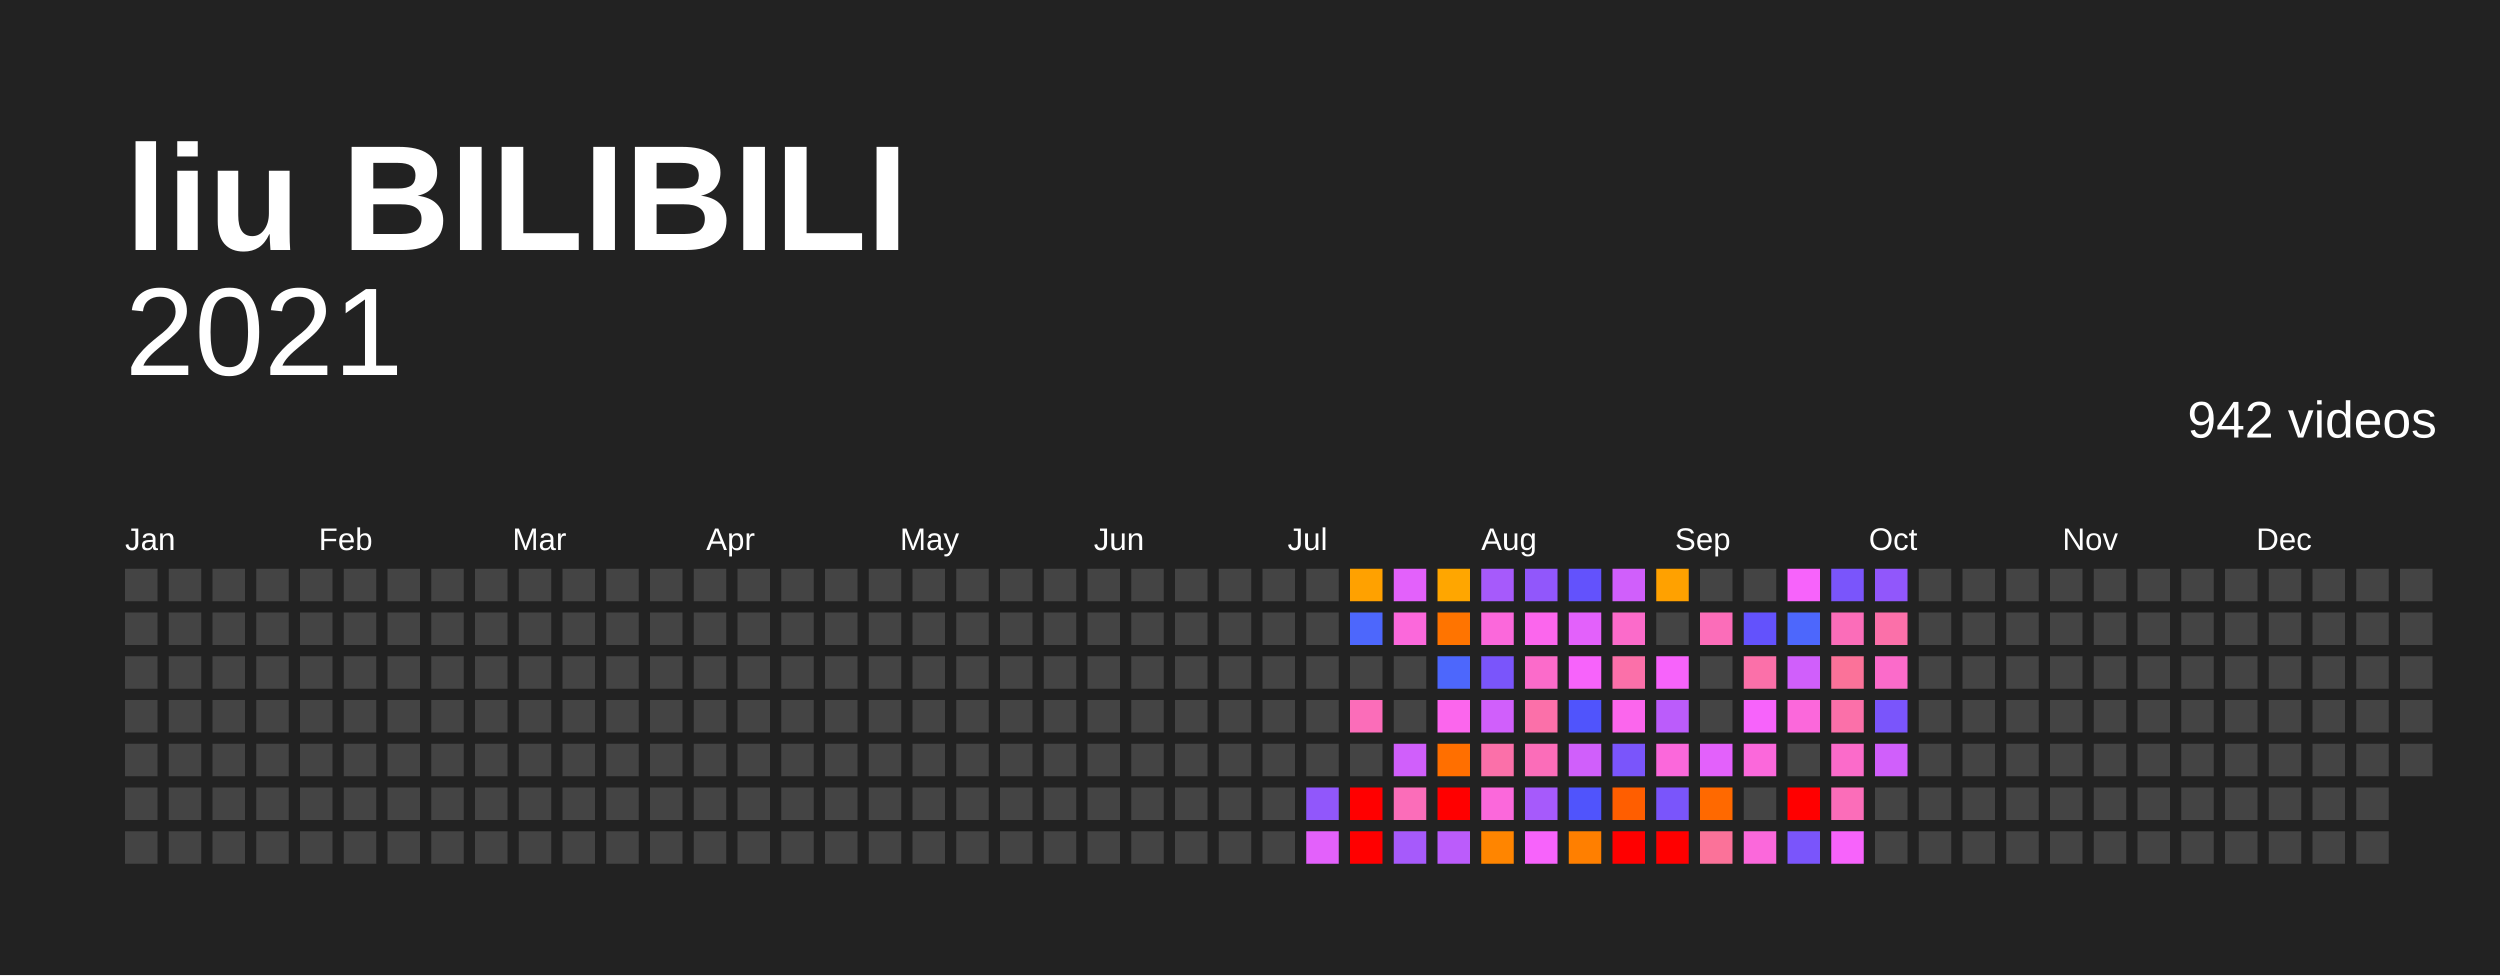
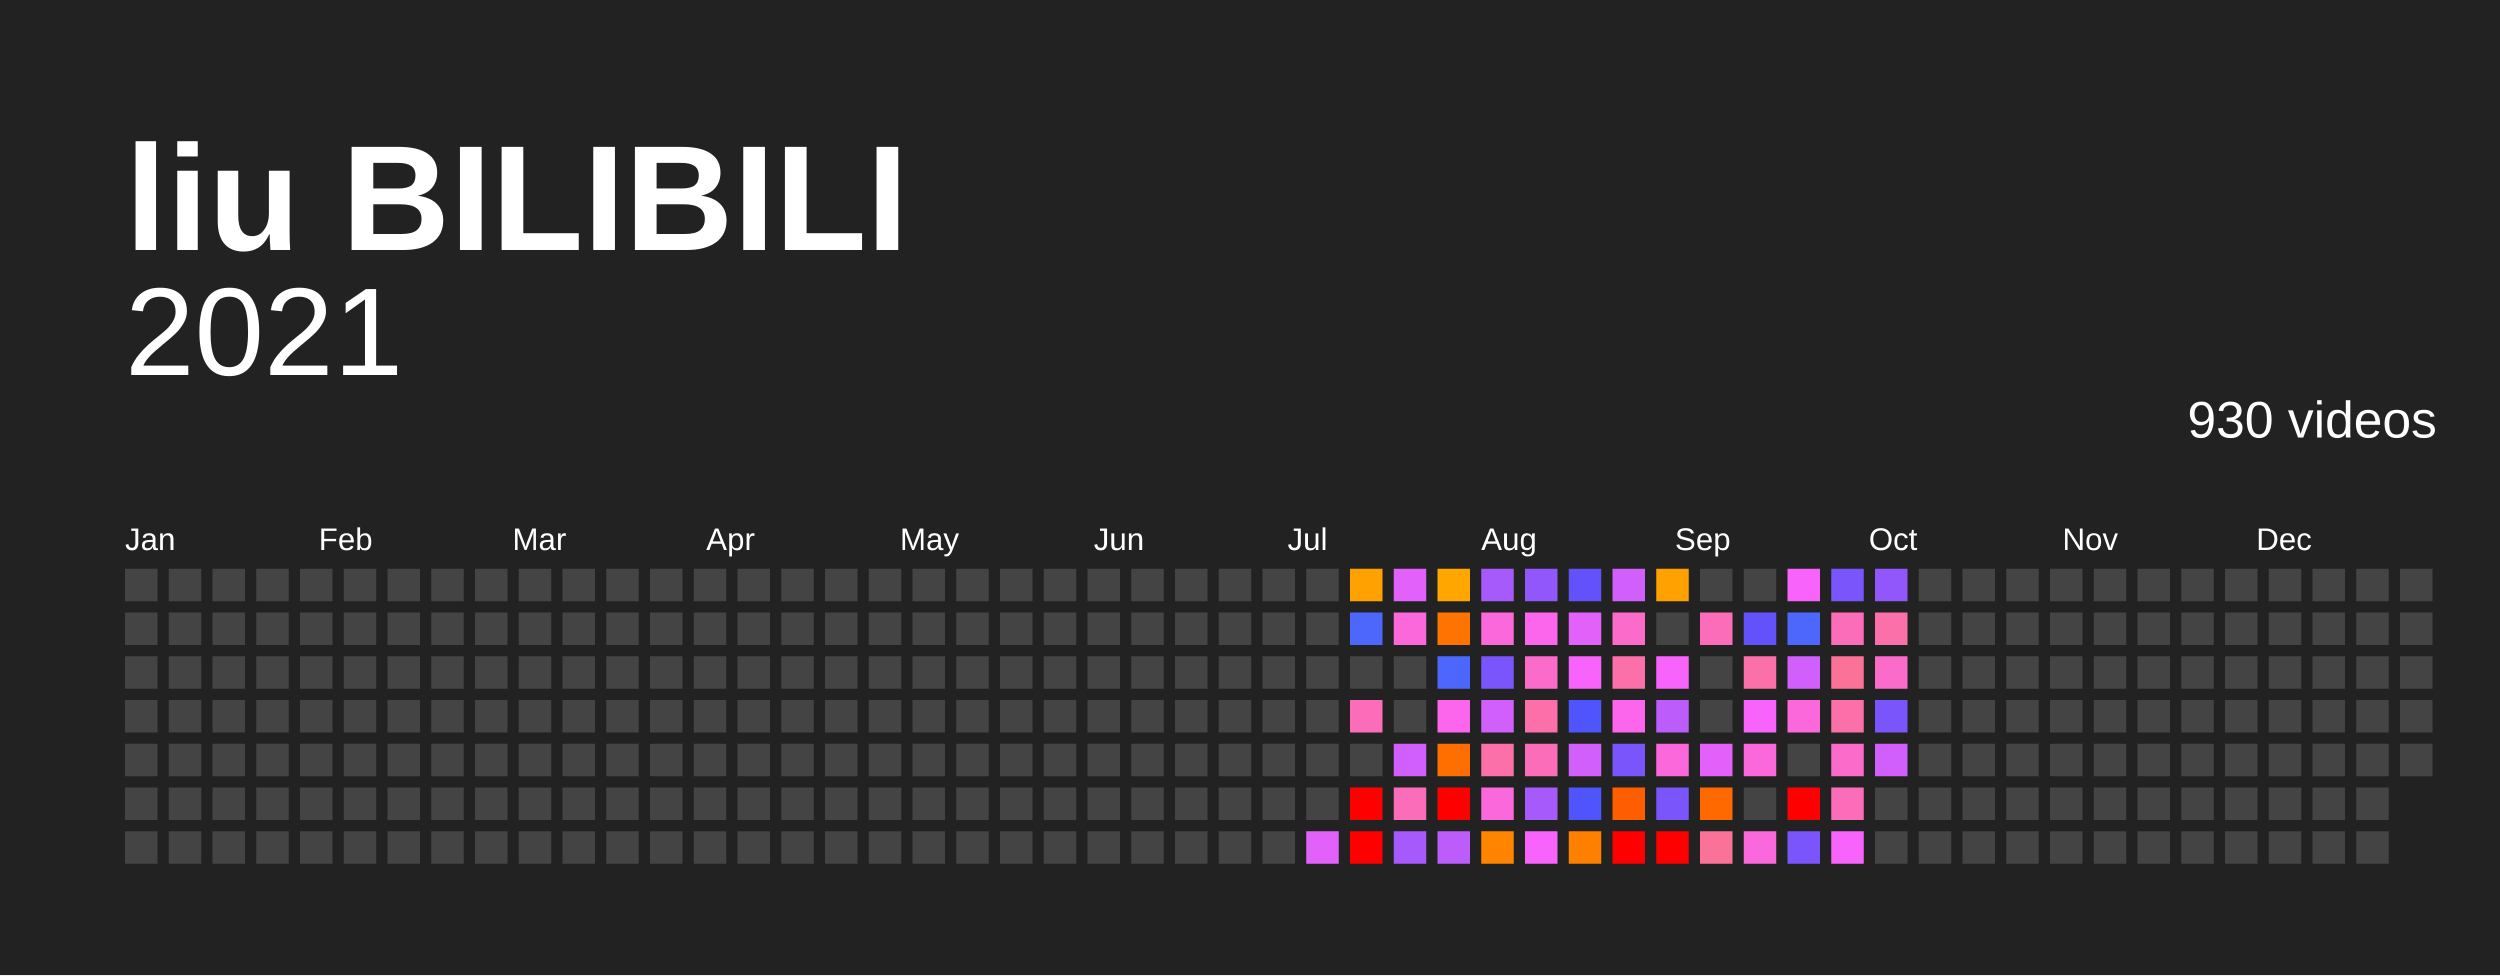
<svg xmlns="http://www.w3.org/2000/svg" baseProfile="full" height="78mm" version="1.1" viewBox="0,0,200,78" width="200mm">
  <defs />
  <rect fill="#222222" height="78" width="200" x="0" y="0" />
  <text fill="#FFFFFF" style="font-size:12px; font-family:Arial; font-weight:bold;" x="10" y="20">liu BILIBILI</text>
  <text alignment-baseline="hanging" fill="#FFFFFF" style="font-size:10.0px; font-family:Arial;" x="10" y="30">2021</text>
-   <text alignment-baseline="hanging" fill="#FFFFFF" style="font-size:4.125px; font-family:Arial;" x="175" y="35">942 videos</text>
+   <text alignment-baseline="hanging" fill="#FFFFFF" style="font-size:4.125px; font-family:Arial;" x="175" y="35">930 videos</text>
  <text fill="#FFFFFF" style="font-size:2.5px; font-family:Arial" x="10.0" y="44">Jan</text>
  <text fill="#FFFFFF" style="font-size:2.5px; font-family:Arial" x="25.5" y="44">Feb</text>
  <text fill="#FFFFFF" style="font-size:2.5px; font-family:Arial" x="41.0" y="44">Mar</text>
  <text fill="#FFFFFF" style="font-size:2.5px; font-family:Arial" x="56.5" y="44">Apr</text>
  <text fill="#FFFFFF" style="font-size:2.5px; font-family:Arial" x="72.0" y="44">May</text>
  <text fill="#FFFFFF" style="font-size:2.5px; font-family:Arial" x="87.5" y="44">Jun</text>
  <text fill="#FFFFFF" style="font-size:2.5px; font-family:Arial" x="103.0" y="44">Jul</text>
  <text fill="#FFFFFF" style="font-size:2.5px; font-family:Arial" x="118.5" y="44">Aug</text>
  <text fill="#FFFFFF" style="font-size:2.5px; font-family:Arial" x="134.0" y="44">Sep</text>
  <text fill="#FFFFFF" style="font-size:2.5px; font-family:Arial" x="149.5" y="44">Oct</text>
  <text fill="#FFFFFF" style="font-size:2.5px; font-family:Arial" x="165.0" y="44">Nov</text>
  <text fill="#FFFFFF" style="font-size:2.5px; font-family:Arial" x="180.5" y="44">Dec</text>
  <rect fill="#444444" height="2.6" width="2.6" x="10.0" y="45.5" />
  <rect fill="#444444" height="2.6" width="2.6" x="10.0" y="49.0" />
  <rect fill="#444444" height="2.6" width="2.6" x="10.0" y="52.5" />
  <rect fill="#444444" height="2.6" width="2.6" x="10.0" y="56.0" />
  <rect fill="#444444" height="2.6" width="2.6" x="10.0" y="59.5" />
  <rect fill="#444444" height="2.6" width="2.6" x="10.0" y="63.0" />
  <rect fill="#444444" height="2.6" width="2.6" x="10.0" y="66.5" />
  <rect fill="#444444" height="2.6" width="2.6" x="13.5" y="45.5" />
  <rect fill="#444444" height="2.6" width="2.6" x="13.5" y="49.0" />
  <rect fill="#444444" height="2.6" width="2.6" x="13.5" y="52.5" />
  <rect fill="#444444" height="2.6" width="2.6" x="13.5" y="56.0" />
  <rect fill="#444444" height="2.6" width="2.6" x="13.5" y="59.5" />
  <rect fill="#444444" height="2.6" width="2.6" x="13.5" y="63.0" />
  <rect fill="#444444" height="2.6" width="2.6" x="13.5" y="66.5" />
  <rect fill="#444444" height="2.6" width="2.6" x="17.0" y="45.5" />
  <rect fill="#444444" height="2.6" width="2.6" x="17.0" y="49.0" />
  <rect fill="#444444" height="2.6" width="2.6" x="17.0" y="52.5" />
  <rect fill="#444444" height="2.6" width="2.6" x="17.0" y="56.0" />
  <rect fill="#444444" height="2.6" width="2.6" x="17.0" y="59.5" />
  <rect fill="#444444" height="2.6" width="2.6" x="17.0" y="63.0" />
  <rect fill="#444444" height="2.6" width="2.6" x="17.0" y="66.5" />
  <rect fill="#444444" height="2.6" width="2.6" x="20.5" y="45.5" />
  <rect fill="#444444" height="2.6" width="2.6" x="20.5" y="49.0" />
  <rect fill="#444444" height="2.6" width="2.6" x="20.5" y="52.5" />
  <rect fill="#444444" height="2.6" width="2.6" x="20.5" y="56.0" />
  <rect fill="#444444" height="2.6" width="2.6" x="20.5" y="59.5" />
  <rect fill="#444444" height="2.6" width="2.6" x="20.5" y="63.0" />
  <rect fill="#444444" height="2.6" width="2.6" x="20.5" y="66.5" />
  <rect fill="#444444" height="2.6" width="2.6" x="24.0" y="45.5" />
  <rect fill="#444444" height="2.6" width="2.6" x="24.0" y="49.0" />
  <rect fill="#444444" height="2.6" width="2.6" x="24.0" y="52.5" />
  <rect fill="#444444" height="2.6" width="2.6" x="24.0" y="56.0" />
  <rect fill="#444444" height="2.6" width="2.6" x="24.0" y="59.5" />
  <rect fill="#444444" height="2.6" width="2.6" x="24.0" y="63.0" />
  <rect fill="#444444" height="2.6" width="2.6" x="24.0" y="66.5" />
  <rect fill="#444444" height="2.6" width="2.6" x="27.5" y="45.5" />
  <rect fill="#444444" height="2.6" width="2.6" x="27.5" y="49.0" />
  <rect fill="#444444" height="2.6" width="2.6" x="27.5" y="52.5" />
  <rect fill="#444444" height="2.6" width="2.6" x="27.5" y="56.0" />
  <rect fill="#444444" height="2.6" width="2.6" x="27.5" y="59.5" />
  <rect fill="#444444" height="2.6" width="2.6" x="27.5" y="63.0" />
  <rect fill="#444444" height="2.6" width="2.6" x="27.5" y="66.5" />
  <rect fill="#444444" height="2.6" width="2.6" x="31.0" y="45.5" />
  <rect fill="#444444" height="2.6" width="2.6" x="31.0" y="49.0" />
  <rect fill="#444444" height="2.6" width="2.6" x="31.0" y="52.5" />
  <rect fill="#444444" height="2.6" width="2.6" x="31.0" y="56.0" />
  <rect fill="#444444" height="2.6" width="2.6" x="31.0" y="59.5" />
  <rect fill="#444444" height="2.6" width="2.6" x="31.0" y="63.0" />
  <rect fill="#444444" height="2.6" width="2.6" x="31.0" y="66.5" />
  <rect fill="#444444" height="2.6" width="2.6" x="34.5" y="45.5" />
  <rect fill="#444444" height="2.6" width="2.6" x="34.5" y="49.0" />
  <rect fill="#444444" height="2.6" width="2.6" x="34.5" y="52.5" />
  <rect fill="#444444" height="2.6" width="2.6" x="34.5" y="56.0" />
  <rect fill="#444444" height="2.6" width="2.6" x="34.5" y="59.5" />
  <rect fill="#444444" height="2.6" width="2.6" x="34.5" y="63.0" />
  <rect fill="#444444" height="2.6" width="2.6" x="34.5" y="66.5" />
  <rect fill="#444444" height="2.6" width="2.6" x="38.0" y="45.5" />
  <rect fill="#444444" height="2.6" width="2.6" x="38.0" y="49.0" />
  <rect fill="#444444" height="2.6" width="2.6" x="38.0" y="52.5" />
  <rect fill="#444444" height="2.6" width="2.6" x="38.0" y="56.0" />
  <rect fill="#444444" height="2.6" width="2.6" x="38.0" y="59.5" />
  <rect fill="#444444" height="2.6" width="2.6" x="38.0" y="63.0" />
  <rect fill="#444444" height="2.6" width="2.6" x="38.0" y="66.5" />
  <rect fill="#444444" height="2.6" width="2.6" x="41.5" y="45.5" />
  <rect fill="#444444" height="2.6" width="2.6" x="41.5" y="49.0" />
  <rect fill="#444444" height="2.6" width="2.6" x="41.5" y="52.5" />
  <rect fill="#444444" height="2.6" width="2.6" x="41.5" y="56.0" />
  <rect fill="#444444" height="2.6" width="2.6" x="41.5" y="59.5" />
  <rect fill="#444444" height="2.6" width="2.6" x="41.5" y="63.0" />
  <rect fill="#444444" height="2.6" width="2.6" x="41.5" y="66.5" />
  <rect fill="#444444" height="2.6" width="2.6" x="45.0" y="45.5" />
  <rect fill="#444444" height="2.6" width="2.6" x="45.0" y="49.0" />
  <rect fill="#444444" height="2.6" width="2.6" x="45.0" y="52.5" />
  <rect fill="#444444" height="2.6" width="2.6" x="45.0" y="56.0" />
  <rect fill="#444444" height="2.6" width="2.6" x="45.0" y="59.5" />
  <rect fill="#444444" height="2.6" width="2.6" x="45.0" y="63.0" />
  <rect fill="#444444" height="2.6" width="2.6" x="45.0" y="66.5" />
  <rect fill="#444444" height="2.6" width="2.6" x="48.5" y="45.5" />
  <rect fill="#444444" height="2.6" width="2.6" x="48.5" y="49.0" />
  <rect fill="#444444" height="2.6" width="2.6" x="48.5" y="52.5" />
  <rect fill="#444444" height="2.6" width="2.6" x="48.5" y="56.0" />
  <rect fill="#444444" height="2.6" width="2.6" x="48.5" y="59.5" />
  <rect fill="#444444" height="2.6" width="2.6" x="48.5" y="63.0" />
  <rect fill="#444444" height="2.6" width="2.6" x="48.5" y="66.5" />
  <rect fill="#444444" height="2.6" width="2.6" x="52.0" y="45.5" />
  <rect fill="#444444" height="2.6" width="2.6" x="52.0" y="49.0" />
  <rect fill="#444444" height="2.6" width="2.6" x="52.0" y="52.5" />
  <rect fill="#444444" height="2.6" width="2.6" x="52.0" y="56.0" />
  <rect fill="#444444" height="2.6" width="2.6" x="52.0" y="59.5" />
  <rect fill="#444444" height="2.6" width="2.6" x="52.0" y="63.0" />
  <rect fill="#444444" height="2.6" width="2.6" x="52.0" y="66.5" />
  <rect fill="#444444" height="2.6" width="2.6" x="55.5" y="45.5" />
  <rect fill="#444444" height="2.6" width="2.6" x="55.5" y="49.0" />
  <rect fill="#444444" height="2.6" width="2.6" x="55.5" y="52.5" />
  <rect fill="#444444" height="2.6" width="2.6" x="55.5" y="56.0" />
  <rect fill="#444444" height="2.6" width="2.6" x="55.5" y="59.5" />
  <rect fill="#444444" height="2.6" width="2.6" x="55.5" y="63.0" />
  <rect fill="#444444" height="2.6" width="2.6" x="55.5" y="66.5" />
  <rect fill="#444444" height="2.6" width="2.6" x="59.0" y="45.5" />
  <rect fill="#444444" height="2.6" width="2.6" x="59.0" y="49.0" />
  <rect fill="#444444" height="2.6" width="2.6" x="59.0" y="52.5" />
  <rect fill="#444444" height="2.6" width="2.6" x="59.0" y="56.0" />
  <rect fill="#444444" height="2.6" width="2.6" x="59.0" y="59.5" />
  <rect fill="#444444" height="2.6" width="2.6" x="59.0" y="63.0" />
  <rect fill="#444444" height="2.6" width="2.6" x="59.0" y="66.5" />
  <rect fill="#444444" height="2.6" width="2.6" x="62.5" y="45.5" />
  <rect fill="#444444" height="2.6" width="2.6" x="62.5" y="49.0" />
  <rect fill="#444444" height="2.6" width="2.6" x="62.5" y="52.5" />
  <rect fill="#444444" height="2.6" width="2.6" x="62.5" y="56.0" />
  <rect fill="#444444" height="2.6" width="2.6" x="62.5" y="59.5" />
  <rect fill="#444444" height="2.6" width="2.6" x="62.5" y="63.0" />
  <rect fill="#444444" height="2.6" width="2.6" x="62.5" y="66.5" />
  <rect fill="#444444" height="2.6" width="2.6" x="66.0" y="45.5" />
  <rect fill="#444444" height="2.6" width="2.6" x="66.0" y="49.0" />
  <rect fill="#444444" height="2.6" width="2.6" x="66.0" y="52.5" />
  <rect fill="#444444" height="2.6" width="2.6" x="66.0" y="56.0" />
  <rect fill="#444444" height="2.6" width="2.6" x="66.0" y="59.5" />
  <rect fill="#444444" height="2.6" width="2.6" x="66.0" y="63.0" />
  <rect fill="#444444" height="2.6" width="2.6" x="66.0" y="66.5" />
  <rect fill="#444444" height="2.6" width="2.6" x="69.5" y="45.5" />
  <rect fill="#444444" height="2.6" width="2.6" x="69.5" y="49.0" />
  <rect fill="#444444" height="2.6" width="2.6" x="69.5" y="52.5" />
  <rect fill="#444444" height="2.6" width="2.6" x="69.5" y="56.0" />
  <rect fill="#444444" height="2.6" width="2.6" x="69.5" y="59.5" />
  <rect fill="#444444" height="2.6" width="2.6" x="69.5" y="63.0" />
  <rect fill="#444444" height="2.6" width="2.6" x="69.5" y="66.5" />
  <rect fill="#444444" height="2.6" width="2.6" x="73.0" y="45.5" />
  <rect fill="#444444" height="2.6" width="2.6" x="73.0" y="49.0" />
  <rect fill="#444444" height="2.6" width="2.6" x="73.0" y="52.5" />
  <rect fill="#444444" height="2.6" width="2.6" x="73.0" y="56.0" />
  <rect fill="#444444" height="2.6" width="2.6" x="73.0" y="59.5" />
  <rect fill="#444444" height="2.6" width="2.6" x="73.0" y="63.0" />
  <rect fill="#444444" height="2.6" width="2.6" x="73.0" y="66.5" />
  <rect fill="#444444" height="2.6" width="2.6" x="76.5" y="45.5" />
  <rect fill="#444444" height="2.6" width="2.6" x="76.5" y="49.0" />
  <rect fill="#444444" height="2.6" width="2.6" x="76.5" y="52.5" />
  <rect fill="#444444" height="2.6" width="2.6" x="76.5" y="56.0" />
  <rect fill="#444444" height="2.6" width="2.6" x="76.5" y="59.5" />
  <rect fill="#444444" height="2.6" width="2.6" x="76.5" y="63.0" />
  <rect fill="#444444" height="2.6" width="2.6" x="76.5" y="66.5" />
  <rect fill="#444444" height="2.6" width="2.6" x="80.0" y="45.5" />
  <rect fill="#444444" height="2.6" width="2.6" x="80.0" y="49.0" />
  <rect fill="#444444" height="2.6" width="2.6" x="80.0" y="52.5" />
  <rect fill="#444444" height="2.6" width="2.6" x="80.0" y="56.0" />
  <rect fill="#444444" height="2.6" width="2.6" x="80.0" y="59.5" />
  <rect fill="#444444" height="2.6" width="2.6" x="80.0" y="63.0" />
  <rect fill="#444444" height="2.6" width="2.6" x="80.0" y="66.5" />
  <rect fill="#444444" height="2.6" width="2.6" x="83.5" y="45.5" />
  <rect fill="#444444" height="2.6" width="2.6" x="83.5" y="49.0" />
  <rect fill="#444444" height="2.6" width="2.6" x="83.5" y="52.5" />
  <rect fill="#444444" height="2.6" width="2.6" x="83.5" y="56.0" />
  <rect fill="#444444" height="2.6" width="2.6" x="83.5" y="59.5" />
  <rect fill="#444444" height="2.6" width="2.6" x="83.5" y="63.0" />
  <rect fill="#444444" height="2.6" width="2.6" x="83.5" y="66.5" />
  <rect fill="#444444" height="2.6" width="2.6" x="87.0" y="45.5" />
  <rect fill="#444444" height="2.6" width="2.6" x="87.0" y="49.0" />
  <rect fill="#444444" height="2.6" width="2.6" x="87.0" y="52.5" />
  <rect fill="#444444" height="2.6" width="2.6" x="87.0" y="56.0" />
  <rect fill="#444444" height="2.6" width="2.6" x="87.0" y="59.5" />
  <rect fill="#444444" height="2.6" width="2.6" x="87.0" y="63.0" />
  <rect fill="#444444" height="2.6" width="2.6" x="87.0" y="66.5" />
  <rect fill="#444444" height="2.6" width="2.6" x="90.5" y="45.5" />
  <rect fill="#444444" height="2.6" width="2.6" x="90.5" y="49.0" />
  <rect fill="#444444" height="2.6" width="2.6" x="90.5" y="52.5" />
  <rect fill="#444444" height="2.6" width="2.6" x="90.5" y="56.0" />
  <rect fill="#444444" height="2.6" width="2.6" x="90.5" y="59.5" />
  <rect fill="#444444" height="2.6" width="2.6" x="90.5" y="63.0" />
  <rect fill="#444444" height="2.6" width="2.6" x="90.5" y="66.5" />
  <rect fill="#444444" height="2.6" width="2.6" x="94.0" y="45.5" />
  <rect fill="#444444" height="2.6" width="2.6" x="94.0" y="49.0" />
  <rect fill="#444444" height="2.6" width="2.6" x="94.0" y="52.5" />
  <rect fill="#444444" height="2.6" width="2.6" x="94.0" y="56.0" />
  <rect fill="#444444" height="2.6" width="2.6" x="94.0" y="59.5" />
  <rect fill="#444444" height="2.6" width="2.6" x="94.0" y="63.0" />
  <rect fill="#444444" height="2.6" width="2.6" x="94.0" y="66.5" />
  <rect fill="#444444" height="2.6" width="2.6" x="97.5" y="45.5" />
  <rect fill="#444444" height="2.6" width="2.6" x="97.5" y="49.0" />
  <rect fill="#444444" height="2.6" width="2.6" x="97.5" y="52.5" />
  <rect fill="#444444" height="2.6" width="2.6" x="97.5" y="56.0" />
  <rect fill="#444444" height="2.6" width="2.6" x="97.5" y="59.5" />
  <rect fill="#444444" height="2.6" width="2.6" x="97.5" y="63.0" />
  <rect fill="#444444" height="2.6" width="2.6" x="97.5" y="66.5" />
  <rect fill="#444444" height="2.6" width="2.6" x="101.0" y="45.5" />
  <rect fill="#444444" height="2.6" width="2.6" x="101.0" y="49.0" />
  <rect fill="#444444" height="2.6" width="2.6" x="101.0" y="52.5" />
  <rect fill="#444444" height="2.6" width="2.6" x="101.0" y="56.0" />
  <rect fill="#444444" height="2.6" width="2.6" x="101.0" y="59.5" />
  <rect fill="#444444" height="2.6" width="2.6" x="101.0" y="63.0" />
  <rect fill="#444444" height="2.6" width="2.6" x="101.0" y="66.5" />
  <rect fill="#444444" height="2.6" width="2.6" x="104.5" y="45.5" />
  <rect fill="#444444" height="2.6" width="2.6" x="104.5" y="49.0" />
  <rect fill="#444444" height="2.6" width="2.6" x="104.5" y="52.5" />
  <rect fill="#444444" height="2.6" width="2.6" x="104.5" y="56.0" />
  <rect fill="#444444" height="2.6" width="2.6" x="104.5" y="59.5" />
-   <rect fill="#9157fb" height="2.6" width="2.6" x="104.5" y="63.0" />
+   <rect fill="#444444" height="2.6" width="2.6" x="104.5" y="63.0" />
  <rect fill="#e361fb" height="2.6" width="2.6" x="104.5" y="66.5" />
  <rect fill="#ffa100" height="2.6" width="2.6" x="108.0" y="45.5" />
  <rect fill="#4d67fc" height="2.6" width="2.6" x="108.0" y="49.0" />
  <rect fill="#444444" height="2.6" width="2.6" x="108.0" y="52.5" />
  <rect fill="#fb6db9" height="2.6" width="2.6" x="108.0" y="56.0" />
  <rect fill="#444444" height="2.6" width="2.6" x="108.0" y="59.5" />
  <rect fill="red" height="2.6" width="2.6" x="108.0" y="63.0" />
  <rect fill="red" height="2.6" width="2.6" x="108.0" y="66.5" />
  <rect fill="#e361fb" height="2.6" width="2.6" x="111.5" y="45.5" />
  <rect fill="#fb68db" height="2.6" width="2.6" x="111.5" y="49.0" />
  <rect fill="#444444" height="2.6" width="2.6" x="111.5" y="52.5" />
  <rect fill="#444444" height="2.6" width="2.6" x="111.5" y="56.0" />
  <rect fill="#d05ffb" height="2.6" width="2.6" x="111.5" y="59.5" />
  <rect fill="#fb6db9" height="2.6" width="2.6" x="111.5" y="63.0" />
  <rect fill="#a65afb" height="2.6" width="2.6" x="111.5" y="66.5" />
  <rect fill="#ffa600" height="2.6" width="2.6" x="115.0" y="45.5" />
  <rect fill="#ff7400" height="2.6" width="2.6" x="115.0" y="49.0" />
  <rect fill="#4d67fc" height="2.6" width="2.6" x="115.0" y="52.5" />
  <rect fill="#fb66ed" height="2.6" width="2.6" x="115.0" y="56.0" />
  <rect fill="#ff6f00" height="2.6" width="2.6" x="115.0" y="59.5" />
  <rect fill="red" height="2.6" width="2.6" x="115.0" y="63.0" />
  <rect fill="#bb5cfb" height="2.6" width="2.6" x="115.0" y="66.5" />
  <rect fill="#a65afb" height="2.6" width="2.6" x="118.5" y="45.5" />
  <rect fill="#fb68db" height="2.6" width="2.6" x="118.5" y="49.0" />
  <rect fill="#7a55fb" height="2.6" width="2.6" x="118.5" y="52.5" />
  <rect fill="#d05ffb" height="2.6" width="2.6" x="118.5" y="56.0" />
  <rect fill="#fb70a9" height="2.6" width="2.6" x="118.5" y="59.5" />
  <rect fill="#fb68db" height="2.6" width="2.6" x="118.5" y="63.0" />
  <rect fill="#ff8500" height="2.6" width="2.6" x="118.5" y="66.5" />
  <rect fill="#9157fb" height="2.6" width="2.6" x="122.0" y="45.5" />
  <rect fill="#fb66ed" height="2.6" width="2.6" x="122.0" y="49.0" />
  <rect fill="#fb6bca" height="2.6" width="2.6" x="122.0" y="52.5" />
  <rect fill="#fb70a9" height="2.6" width="2.6" x="122.0" y="56.0" />
  <rect fill="#fb6db9" height="2.6" width="2.6" x="122.0" y="59.5" />
  <rect fill="#a65afb" height="2.6" width="2.6" x="122.0" y="63.0" />
  <rect fill="#f763fb" height="2.6" width="2.6" x="122.0" y="66.5" />
  <rect fill="#6352fc" height="2.6" width="2.6" x="125.5" y="45.5" />
  <rect fill="#e361fb" height="2.6" width="2.6" x="125.5" y="49.0" />
  <rect fill="#f763fb" height="2.6" width="2.6" x="125.5" y="52.5" />
  <rect fill="#5054fc" height="2.6" width="2.6" x="125.5" y="56.0" />
  <rect fill="#d05ffb" height="2.6" width="2.6" x="125.5" y="59.5" />
  <rect fill="#5054fc" height="2.6" width="2.6" x="125.5" y="63.0" />
  <rect fill="#ff7f00" height="2.6" width="2.6" x="125.5" y="66.5" />
  <rect fill="#d05ffb" height="2.6" width="2.6" x="129.0" y="45.5" />
  <rect fill="#fb6bca" height="2.6" width="2.6" x="129.0" y="49.0" />
  <rect fill="#fb70a9" height="2.6" width="2.6" x="129.0" y="52.5" />
  <rect fill="#fb66ed" height="2.6" width="2.6" x="129.0" y="56.0" />
  <rect fill="#7a55fb" height="2.6" width="2.6" x="129.0" y="59.5" />
  <rect fill="#ff5e00" height="2.6" width="2.6" x="129.0" y="63.0" />
  <rect fill="red" height="2.6" width="2.6" x="129.0" y="66.5" />
  <rect fill="#ffa100" height="2.6" width="2.6" x="132.5" y="45.5" />
  <rect fill="#444444" height="2.6" width="2.6" x="132.5" y="49.0" />
  <rect fill="#f763fb" height="2.6" width="2.6" x="132.5" y="52.5" />
  <rect fill="#bb5cfb" height="2.6" width="2.6" x="132.5" y="56.0" />
  <rect fill="#fb68db" height="2.6" width="2.6" x="132.5" y="59.5" />
  <rect fill="#7a55fb" height="2.6" width="2.6" x="132.5" y="63.0" />
  <rect fill="red" height="2.6" width="2.6" x="132.5" y="66.5" />
  <rect fill="#444444" height="2.6" width="2.6" x="136.0" y="45.5" />
  <rect fill="#fb6db9" height="2.6" width="2.6" x="136.0" y="49.0" />
  <rect fill="#444444" height="2.6" width="2.6" x="136.0" y="52.5" />
  <rect fill="#444444" height="2.6" width="2.6" x="136.0" y="56.0" />
  <rect fill="#e361fb" height="2.6" width="2.6" x="136.0" y="59.5" />
  <rect fill="#ff6900" height="2.6" width="2.6" x="136.0" y="63.0" />
  <rect fill="#fb7299" height="2.6" width="2.6" x="136.0" y="66.5" />
  <rect fill="#444444" height="2.6" width="2.6" x="139.5" y="45.5" />
  <rect fill="#6352fc" height="2.6" width="2.6" x="139.5" y="49.0" />
  <rect fill="#fb70a9" height="2.6" width="2.6" x="139.5" y="52.5" />
  <rect fill="#f763fb" height="2.6" width="2.6" x="139.5" y="56.0" />
  <rect fill="#fb68db" height="2.6" width="2.6" x="139.5" y="59.5" />
  <rect fill="#444444" height="2.6" width="2.6" x="139.5" y="63.0" />
  <rect fill="#fb68db" height="2.6" width="2.6" x="139.5" y="66.5" />
  <rect fill="#f763fb" height="2.6" width="2.6" x="143.0" y="45.5" />
  <rect fill="#4d67fc" height="2.6" width="2.6" x="143.0" y="49.0" />
  <rect fill="#d05ffb" height="2.6" width="2.6" x="143.0" y="52.5" />
  <rect fill="#fb68db" height="2.6" width="2.6" x="143.0" y="56.0" />
  <rect fill="#444444" height="2.6" width="2.6" x="143.0" y="59.5" />
  <rect fill="red" height="2.6" width="2.6" x="143.0" y="63.0" />
  <rect fill="#7a55fb" height="2.6" width="2.6" x="143.0" y="66.5" />
  <rect fill="#7a55fb" height="2.6" width="2.6" x="146.5" y="45.5" />
  <rect fill="#fb6db9" height="2.6" width="2.6" x="146.5" y="49.0" />
  <rect fill="#fb7299" height="2.6" width="2.6" x="146.5" y="52.5" />
  <rect fill="#fb70a9" height="2.6" width="2.6" x="146.5" y="56.0" />
  <rect fill="#fb6bca" height="2.6" width="2.6" x="146.5" y="59.5" />
  <rect fill="#fb6db9" height="2.6" width="2.6" x="146.5" y="63.0" />
  <rect fill="#f763fb" height="2.6" width="2.6" x="146.5" y="66.5" />
  <rect fill="#9157fb" height="2.6" width="2.6" x="150.0" y="45.5" />
  <rect fill="#fb70a9" height="2.6" width="2.6" x="150.0" y="49.0" />
  <rect fill="#fb6bca" height="2.6" width="2.6" x="150.0" y="52.5" />
  <rect fill="#7a55fb" height="2.6" width="2.6" x="150.0" y="56.0" />
  <rect fill="#d05ffb" height="2.6" width="2.6" x="150.0" y="59.5" />
  <rect fill="#444444" height="2.6" width="2.6" x="150.0" y="63.0" />
  <rect fill="#444444" height="2.6" width="2.6" x="150.0" y="66.5" />
  <rect fill="#444444" height="2.6" width="2.6" x="153.5" y="45.5" />
  <rect fill="#444444" height="2.6" width="2.6" x="153.5" y="49.0" />
  <rect fill="#444444" height="2.6" width="2.6" x="153.5" y="52.5" />
  <rect fill="#444444" height="2.6" width="2.6" x="153.5" y="56.0" />
  <rect fill="#444444" height="2.6" width="2.6" x="153.5" y="59.5" />
  <rect fill="#444444" height="2.6" width="2.6" x="153.5" y="63.0" />
  <rect fill="#444444" height="2.6" width="2.6" x="153.5" y="66.5" />
  <rect fill="#444444" height="2.6" width="2.6" x="157.0" y="45.5" />
  <rect fill="#444444" height="2.6" width="2.6" x="157.0" y="49.0" />
  <rect fill="#444444" height="2.6" width="2.6" x="157.0" y="52.5" />
  <rect fill="#444444" height="2.6" width="2.6" x="157.0" y="56.0" />
  <rect fill="#444444" height="2.6" width="2.6" x="157.0" y="59.5" />
  <rect fill="#444444" height="2.6" width="2.6" x="157.0" y="63.0" />
  <rect fill="#444444" height="2.6" width="2.6" x="157.0" y="66.5" />
  <rect fill="#444444" height="2.6" width="2.6" x="160.5" y="45.5" />
  <rect fill="#444444" height="2.6" width="2.6" x="160.5" y="49.0" />
  <rect fill="#444444" height="2.6" width="2.6" x="160.5" y="52.5" />
  <rect fill="#444444" height="2.6" width="2.6" x="160.5" y="56.0" />
  <rect fill="#444444" height="2.6" width="2.6" x="160.5" y="59.5" />
  <rect fill="#444444" height="2.6" width="2.6" x="160.5" y="63.0" />
  <rect fill="#444444" height="2.6" width="2.6" x="160.5" y="66.5" />
  <rect fill="#444444" height="2.6" width="2.6" x="164.0" y="45.5" />
  <rect fill="#444444" height="2.6" width="2.6" x="164.0" y="49.0" />
  <rect fill="#444444" height="2.6" width="2.6" x="164.0" y="52.5" />
  <rect fill="#444444" height="2.6" width="2.6" x="164.0" y="56.0" />
  <rect fill="#444444" height="2.6" width="2.6" x="164.0" y="59.5" />
  <rect fill="#444444" height="2.6" width="2.6" x="164.0" y="63.0" />
  <rect fill="#444444" height="2.6" width="2.6" x="164.0" y="66.5" />
  <rect fill="#444444" height="2.6" width="2.6" x="167.5" y="45.5" />
  <rect fill="#444444" height="2.6" width="2.6" x="167.5" y="49.0" />
  <rect fill="#444444" height="2.6" width="2.6" x="167.5" y="52.5" />
  <rect fill="#444444" height="2.6" width="2.6" x="167.5" y="56.0" />
  <rect fill="#444444" height="2.6" width="2.6" x="167.5" y="59.5" />
  <rect fill="#444444" height="2.6" width="2.6" x="167.5" y="63.0" />
  <rect fill="#444444" height="2.6" width="2.6" x="167.5" y="66.5" />
  <rect fill="#444444" height="2.6" width="2.6" x="171.0" y="45.5" />
  <rect fill="#444444" height="2.6" width="2.6" x="171.0" y="49.0" />
  <rect fill="#444444" height="2.6" width="2.6" x="171.0" y="52.5" />
  <rect fill="#444444" height="2.6" width="2.6" x="171.0" y="56.0" />
  <rect fill="#444444" height="2.6" width="2.6" x="171.0" y="59.5" />
  <rect fill="#444444" height="2.6" width="2.6" x="171.0" y="63.0" />
  <rect fill="#444444" height="2.6" width="2.6" x="171.0" y="66.5" />
  <rect fill="#444444" height="2.6" width="2.6" x="174.5" y="45.5" />
  <rect fill="#444444" height="2.6" width="2.6" x="174.5" y="49.0" />
  <rect fill="#444444" height="2.6" width="2.6" x="174.5" y="52.5" />
  <rect fill="#444444" height="2.6" width="2.6" x="174.5" y="56.0" />
  <rect fill="#444444" height="2.6" width="2.6" x="174.5" y="59.5" />
  <rect fill="#444444" height="2.6" width="2.6" x="174.5" y="63.0" />
  <rect fill="#444444" height="2.6" width="2.6" x="174.5" y="66.5" />
  <rect fill="#444444" height="2.6" width="2.6" x="178.0" y="45.5" />
  <rect fill="#444444" height="2.6" width="2.6" x="178.0" y="49.0" />
  <rect fill="#444444" height="2.6" width="2.6" x="178.0" y="52.5" />
  <rect fill="#444444" height="2.6" width="2.6" x="178.0" y="56.0" />
  <rect fill="#444444" height="2.6" width="2.6" x="178.0" y="59.5" />
  <rect fill="#444444" height="2.6" width="2.6" x="178.0" y="63.0" />
  <rect fill="#444444" height="2.6" width="2.6" x="178.0" y="66.5" />
  <rect fill="#444444" height="2.6" width="2.6" x="181.5" y="45.5" />
  <rect fill="#444444" height="2.6" width="2.6" x="181.5" y="49.0" />
  <rect fill="#444444" height="2.6" width="2.6" x="181.5" y="52.5" />
  <rect fill="#444444" height="2.6" width="2.6" x="181.5" y="56.0" />
  <rect fill="#444444" height="2.6" width="2.6" x="181.5" y="59.5" />
  <rect fill="#444444" height="2.6" width="2.6" x="181.5" y="63.0" />
  <rect fill="#444444" height="2.6" width="2.6" x="181.5" y="66.5" />
  <rect fill="#444444" height="2.6" width="2.6" x="185.0" y="45.5" />
  <rect fill="#444444" height="2.6" width="2.6" x="185.0" y="49.0" />
  <rect fill="#444444" height="2.6" width="2.6" x="185.0" y="52.5" />
  <rect fill="#444444" height="2.6" width="2.6" x="185.0" y="56.0" />
  <rect fill="#444444" height="2.6" width="2.6" x="185.0" y="59.5" />
  <rect fill="#444444" height="2.6" width="2.6" x="185.0" y="63.0" />
  <rect fill="#444444" height="2.6" width="2.6" x="185.0" y="66.5" />
  <rect fill="#444444" height="2.6" width="2.6" x="188.5" y="45.5" />
  <rect fill="#444444" height="2.6" width="2.6" x="188.5" y="49.0" />
  <rect fill="#444444" height="2.6" width="2.6" x="188.5" y="52.5" />
  <rect fill="#444444" height="2.6" width="2.6" x="188.5" y="56.0" />
  <rect fill="#444444" height="2.6" width="2.6" x="188.5" y="59.5" />
  <rect fill="#444444" height="2.6" width="2.6" x="188.5" y="63.0" />
  <rect fill="#444444" height="2.6" width="2.6" x="188.5" y="66.5" />
  <rect fill="#444444" height="2.6" width="2.6" x="192.0" y="45.5" />
  <rect fill="#444444" height="2.6" width="2.6" x="192.0" y="49.0" />
  <rect fill="#444444" height="2.6" width="2.6" x="192.0" y="52.5" />
  <rect fill="#444444" height="2.6" width="2.6" x="192.0" y="56.0" />
  <rect fill="#444444" height="2.6" width="2.6" x="192.0" y="59.5" />
</svg>
